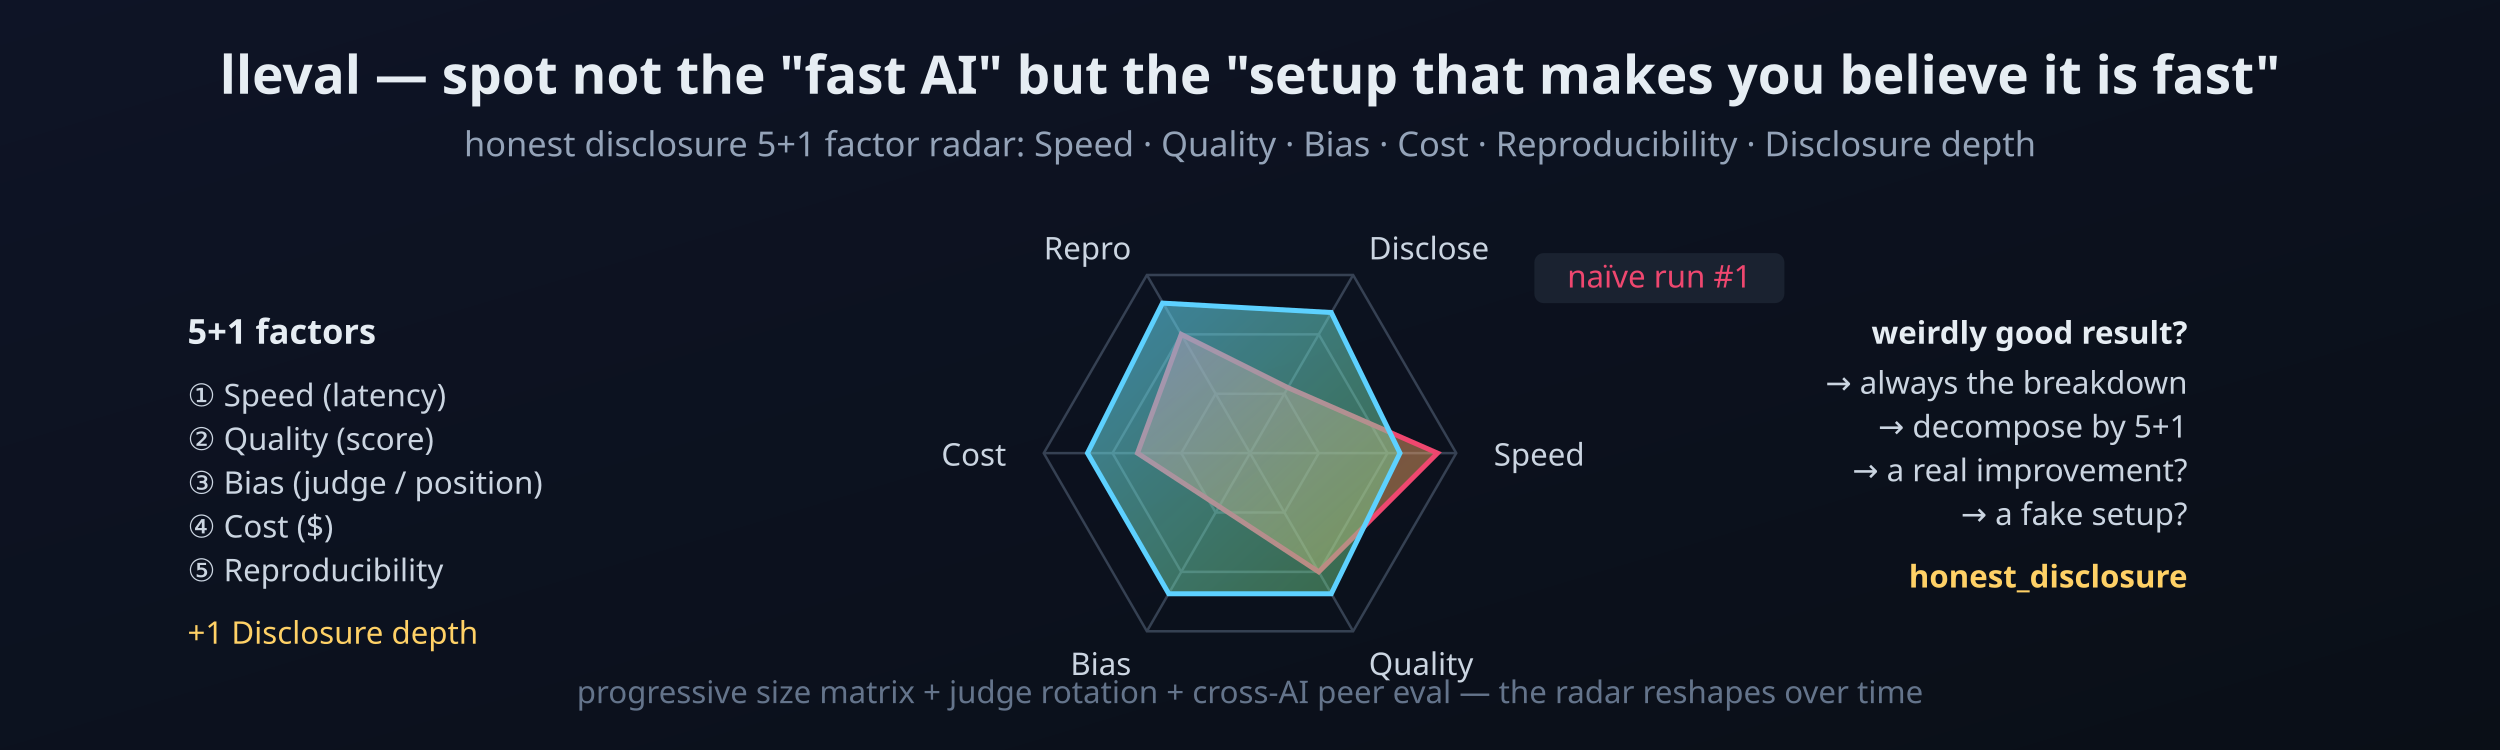
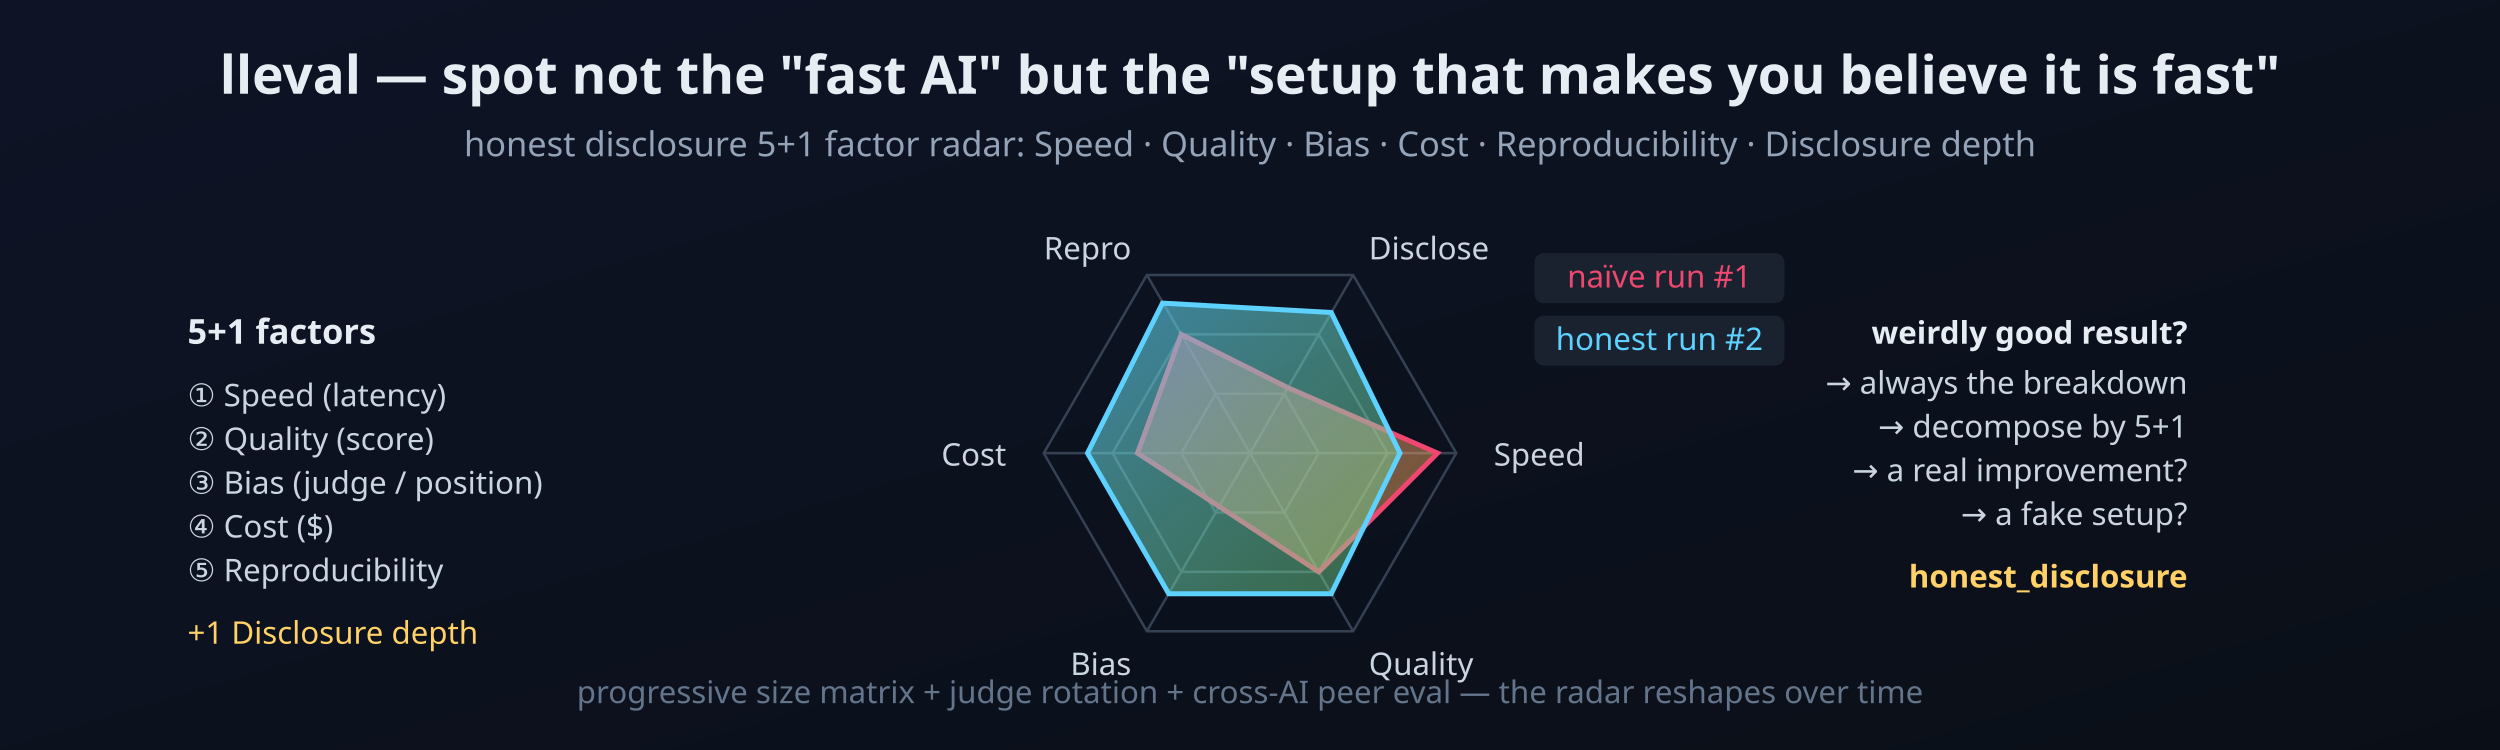
<svg xmlns="http://www.w3.org/2000/svg" viewBox="0 0 800 240" role="img" aria-label="lleval 5+1 honest disclosure radar across time" style="width:100%;height:auto;max-width:1200px">
  <defs>
    <linearGradient id="bg24_08" x1="0" y1="0" x2="1" y2="1">
      <stop offset="0%" stop-color="#0e1426" />
      <stop offset="100%" stop-color="#0a0f17" />
    </linearGradient>
    <linearGradient id="radarA" x1="0" y1="0" x2="1" y2="1">
      <stop offset="0%" stop-color="#ef476f" stop-opacity="0.6" />
      <stop offset="100%" stop-color="#ffd166" stop-opacity="0.4" />
    </linearGradient>
    <linearGradient id="radarB" x1="0" y1="0" x2="1" y2="1">
      <stop offset="0%" stop-color="#5dd1ff" stop-opacity="0.6" />
      <stop offset="100%" stop-color="#7ee787" stop-opacity="0.4" />
    </linearGradient>
  </defs>
  <rect width="800" height="240" fill="url(#bg24_08)" />
  <text x="400" y="30" text-anchor="middle" fill="#e6edf3" font-family="ui-sans-serif,system-ui,sans-serif" font-size="17" font-weight="700">
    lleval — spot not the "fast AI" but the "setup that makes you believe it is fast"
  </text>
  <text x="400" y="50" text-anchor="middle" fill="#94a3b8" font-family="ui-sans-serif,system-ui,sans-serif" font-size="11">
    honest disclosure 5+1 factor radar: Speed · Quality · Bias · Cost · Reproducibility · Disclosure depth
  </text>
  <g transform="translate(400 145)" font-family="ui-sans-serif,system-ui,sans-serif" font-size="10" fill="#cbd5e1">
    <g stroke="#475569" stroke-width="0.8" fill="none" opacity="0.7">
      <polygon points="22,0 11,19 -11,19 -22,0 -11,-19 11,-19" />
      <polygon points="44,0 22,38 -22,38 -44,0 -22,-38 22,-38" />
      <polygon points="66,0 33,57 -33,57 -66,0 -33,-57 33,-57" />
      <line x1="0" y1="0" x2="66" y2="0" />
      <line x1="0" y1="0" x2="33" y2="57" />
      <line x1="0" y1="0" x2="-33" y2="57" />
      <line x1="0" y1="0" x2="-66" y2="0" />
      <line x1="0" y1="0" x2="-33" y2="-57" />
      <line x1="0" y1="0" x2="33" y2="-57" />
    </g>
    <text x="78" y="4" font-size="10">Speed</text>
    <text x="38" y="71" font-size="10">Quality</text>
    <text x="-38" y="71" font-size="10" text-anchor="end">Bias</text>
    <text x="-78" y="4" font-size="10" text-anchor="end">Cost</text>
    <text x="-38" y="-62" font-size="10" text-anchor="end">Repro</text>
    <text x="38" y="-62" font-size="10">Disclose</text>
    <polygon fill="url(#radarA)" stroke="#ef476f" stroke-width="1.6" points="60,0 22,38 -10,17 -36,0 -22,-38 12,-21">
      <animate attributeName="opacity" values="1;1;0;0;1;1" keyTimes="0;0.25;0.3;0.75;0.8;1" dur="6s" repeatCount="indefinite" />
      <animate attributeName="points" values="60,0 22,38 -10,17 -36,0 -22,-38 12,-21;                        60,0 22,38 -10,17 -36,0 -22,-38 12,-21;                        60,0 22,38 -10,17 -36,0 -22,-38 12,-21;                        60,0 22,38 -10,17 -36,0 -22,-38 12,-21;                        60,0 22,38 -10,17 -36,0 -22,-38 12,-21;                        60,0 22,38 -10,17 -36,0 -22,-38 12,-21" dur="6s" repeatCount="indefinite" />
    </polygon>
    <polygon fill="url(#radarB)" stroke="#5dd1ff" stroke-width="1.6" points="48,0 26,45 -26,45 -52,0 -28,-48 26,-45">
      <animate attributeName="opacity" values="0;0;1;1;0;0" keyTimes="0;0.25;0.3;0.75;0.8;1" dur="6s" repeatCount="indefinite" />
    </polygon>
    <g transform="translate(95 -55)" opacity="1">
-       <animate attributeName="opacity" values="1;1;0;0;1;1" keyTimes="0;0.25;0.3;0.75;0.8;1" dur="6s" repeatCount="indefinite" />
+       <animate attributeName="opacity" values="1;1;0.4;0.4;1;1" keyTimes="0;0.25;0.3;0.75;0.8;1" dur="6s" repeatCount="indefinite" />
      <rect x="-4" y="-9" width="80" height="16" rx="3" fill="#1f2937" opacity="0.7" />
      <text x="36" y="2" font-size="10" fill="#ef476f" text-anchor="middle">naïve run #1</text>
    </g>
-     <g transform="translate(95 -55)" opacity="0">
-       <animate attributeName="opacity" values="0;0;1;1;0;0" keyTimes="0;0.25;0.3;0.75;0.8;1" dur="6s" repeatCount="indefinite" />
+     <g transform="translate(95 -35)" opacity="1">
+       <animate attributeName="opacity" values="0.4;0.4;1;1;0.4;0.4" keyTimes="0;0.25;0.3;0.75;0.8;1" dur="6s" repeatCount="indefinite" />
      <rect x="-4" y="-9" width="80" height="16" rx="3" fill="#1f2937" opacity="0.7" />
      <text x="36" y="2" font-size="10" fill="#5dd1ff" text-anchor="middle">honest run #2</text>
    </g>
  </g>
  <g transform="translate(60 110)" font-family="ui-sans-serif,system-ui,sans-serif" font-size="11" fill="#cbd5e1">
    <text x="0" y="0" font-weight="600" fill="#e6edf3">5+1 factors</text>
    <text x="0" y="20" font-size="10">① Speed (latency)</text>
    <text x="0" y="34" font-size="10">② Quality (score)</text>
    <text x="0" y="48" font-size="10">③ Bias (judge / position)</text>
    <text x="0" y="62" font-size="10">④ Cost ($)</text>
    <text x="0" y="76" font-size="10">⑤ Reproducibility</text>
    <text x="0" y="96" font-size="10" fill="#ffd166">+1 Disclosure depth</text>
  </g>
  <g transform="translate(700 110)" font-family="ui-sans-serif,system-ui,sans-serif" font-size="10" fill="#cbd5e1">
    <text x="0" y="0" font-weight="600" fill="#e6edf3" text-anchor="end">weirdly good result?</text>
    <text x="0" y="16" text-anchor="end">→ always the breakdown</text>
    <text x="0" y="30" text-anchor="end">→ decompose by 5+1</text>
    <text x="0" y="44" text-anchor="end">→ a real improvement?</text>
    <text x="0" y="58" text-anchor="end">→ a fake setup?</text>
    <text x="0" y="78" text-anchor="end" fill="#ffd166" font-weight="600">honest_disclosure</text>
  </g>
  <text x="400" y="225" text-anchor="middle" fill="#64748b" font-family="ui-sans-serif,system-ui,sans-serif" font-size="10">
    progressive size matrix + judge rotation + cross-AI peer eval — the radar reshapes over time
  </text>
</svg>
